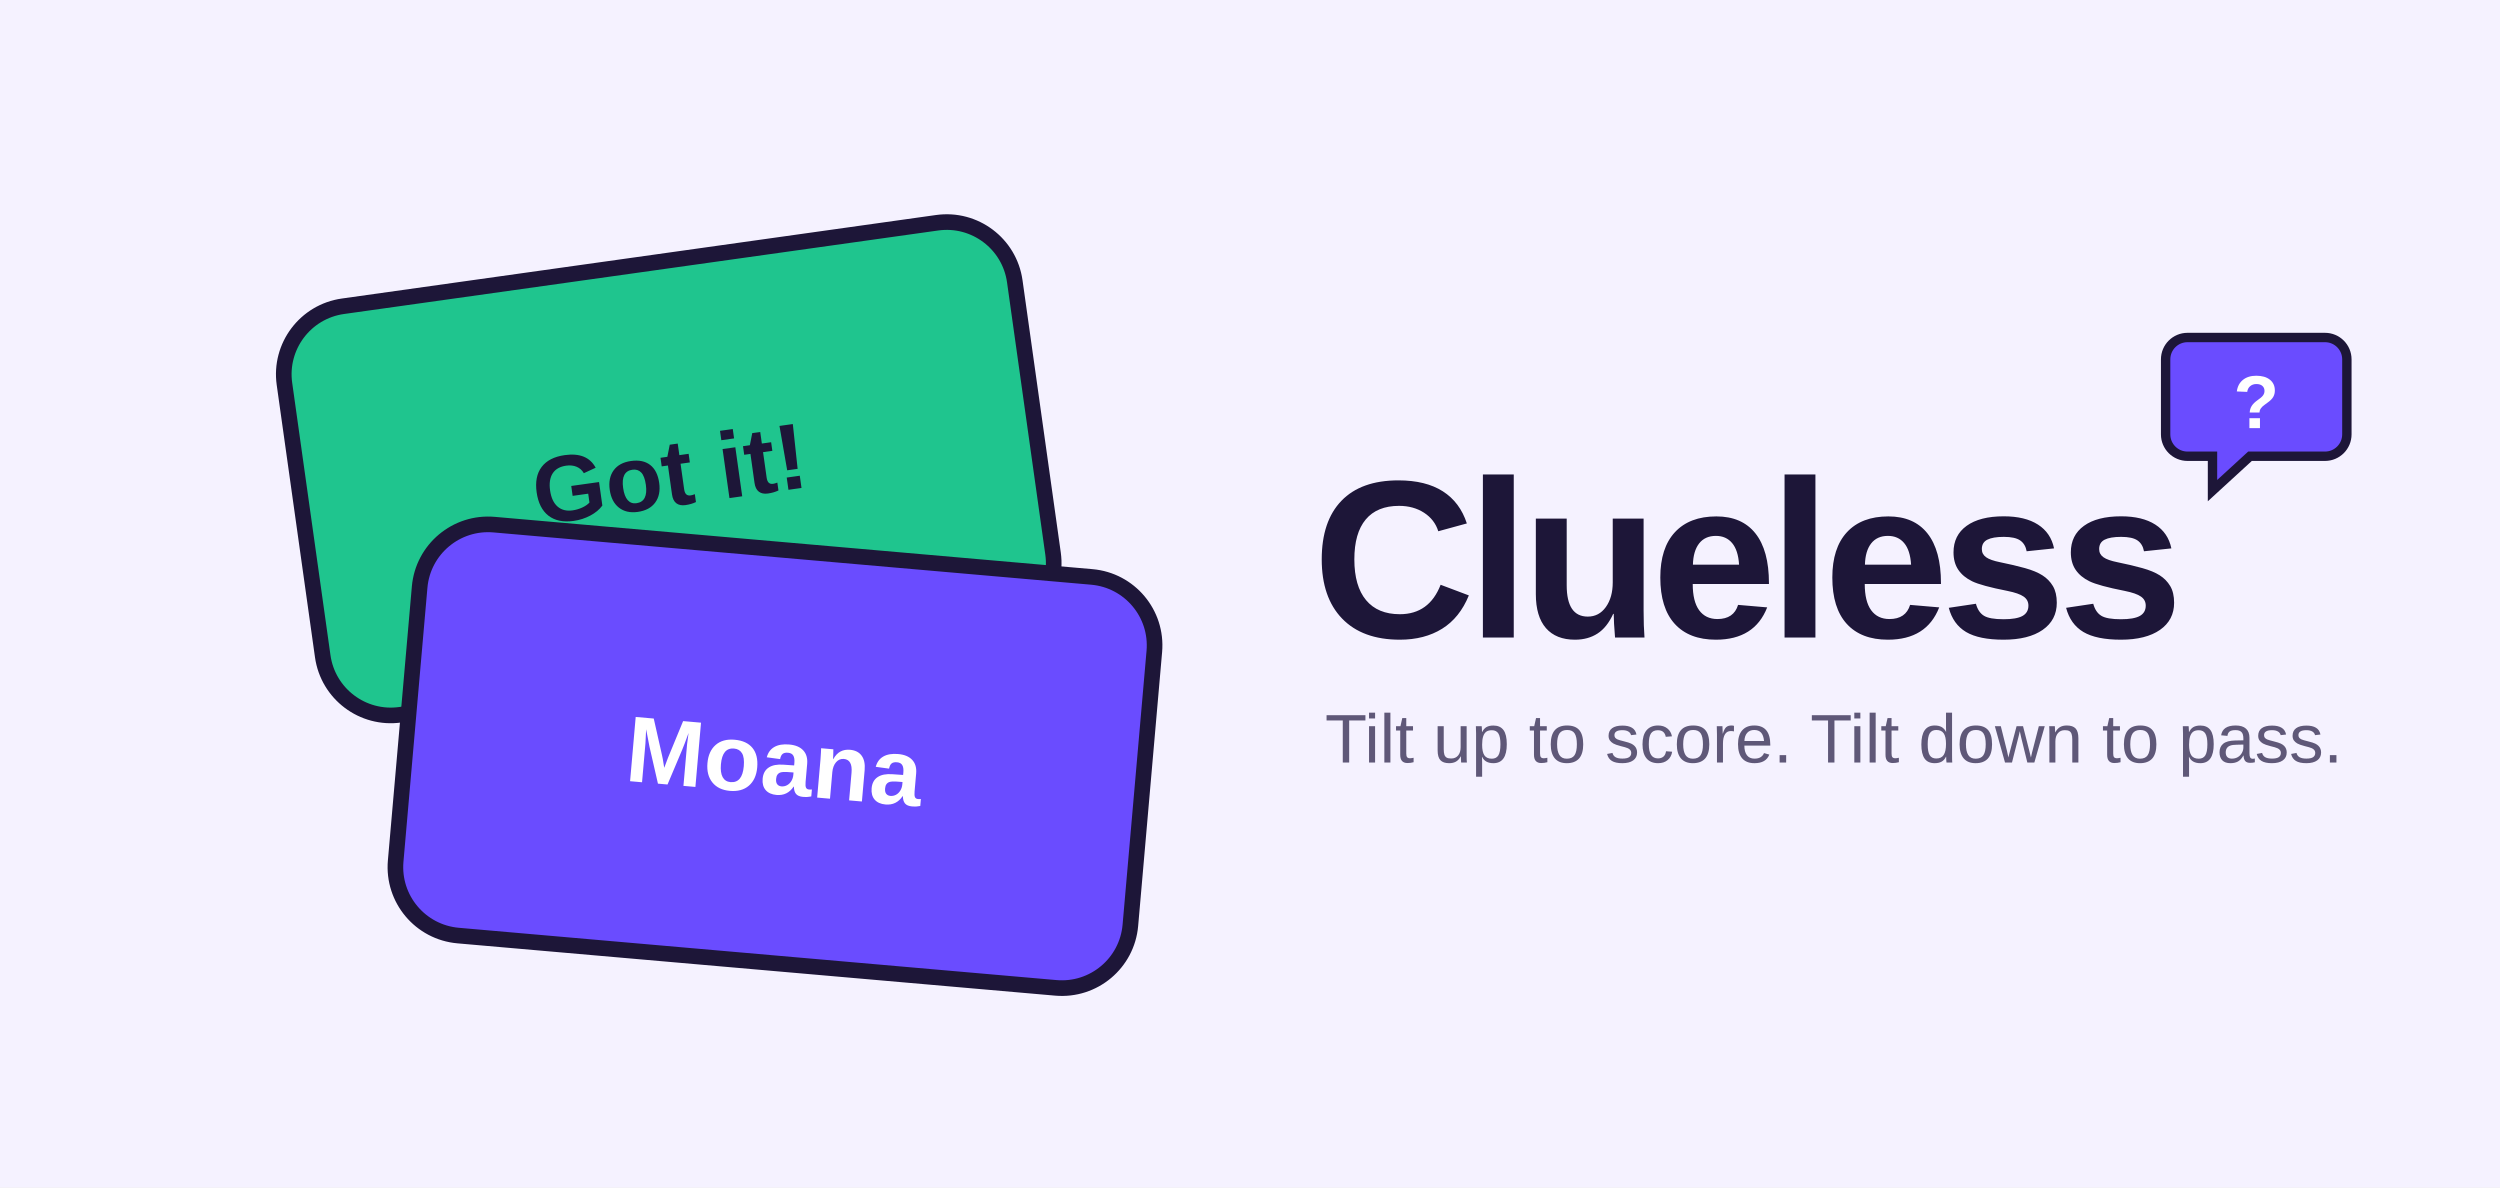
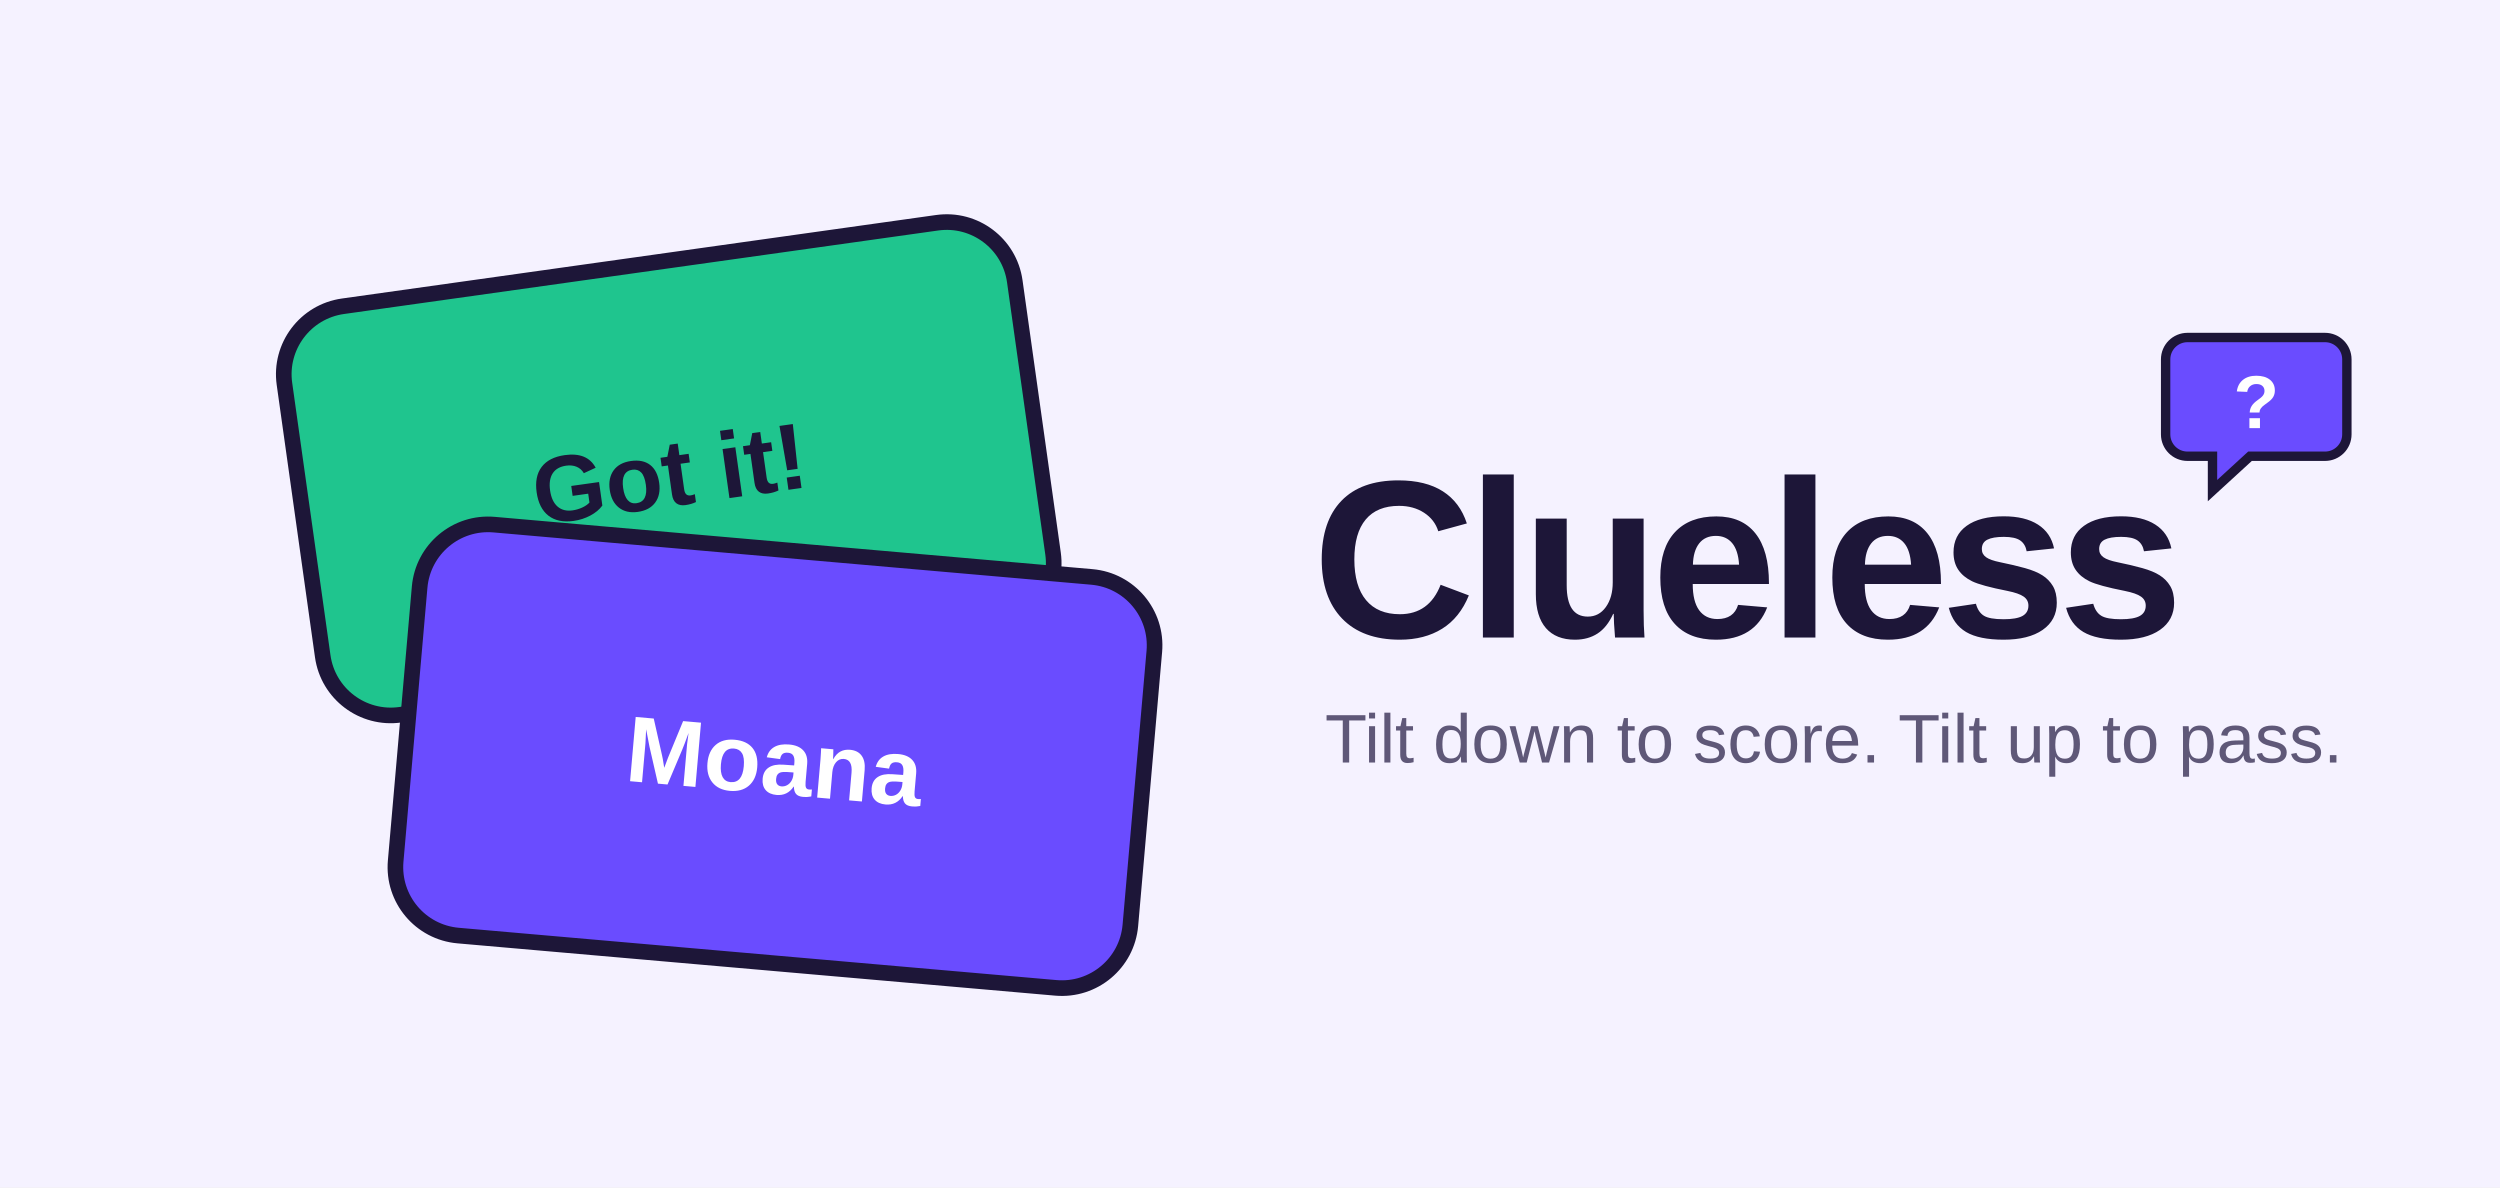
<svg xmlns="http://www.w3.org/2000/svg" viewBox="0 0 800 380" font-family="ui-sans-serif, system-ui, -apple-system, 'Helvetica Neue', Arial, sans-serif">
  <rect width="800" height="380" fill="#f5f2ff" />
  <g transform="translate(96 84)">
    <rect x="0" y="0" width="236" height="132" rx="22" fill="#1fc58e" stroke="#1d1638" stroke-width="5" transform="rotate(-8 118 66)" />
    <text x="118" y="78" text-anchor="middle" font-size="30" font-weight="800" fill="#1d1638" transform="rotate(-8 118 66)">Got it!</text>
  </g>
  <g transform="translate(130 176)">
    <rect x="0" y="0" width="236" height="132" rx="22" fill="#6a4cff" stroke="#1d1638" stroke-width="5" transform="rotate(5 118 66)" />
    <text x="118" y="78" text-anchor="middle" font-size="30" font-weight="800" fill="#fff" transform="rotate(5 118 66)">Moana</text>
  </g>
  <text x="420" y="204" font-size="72" font-weight="800" letter-spacing="-2.5" fill="#1d1638">Clueless</text>
  <path d="M700 108h44a7 7 0 017 7v24a7 7 0 01-7 7h-24l-12 11v-11h-8a7 7 0 01-7-7v-24a7 7 0 017-7z" fill="#6a4cff" stroke="#1d1638" stroke-width="3" />
  <text x="722" y="137" text-anchor="middle" font-size="24" font-weight="800" fill="#fff">?</text>
-   <text x="424" y="244" font-size="22" font-weight="500" fill="#5f5878">Tilt up to score. Tilt down to pass.</text>
+   <text x="424" y="244" font-size="22" font-weight="500" fill="#5f5878">Tilt down to score. Tilt up to pass.</text>
</svg>
